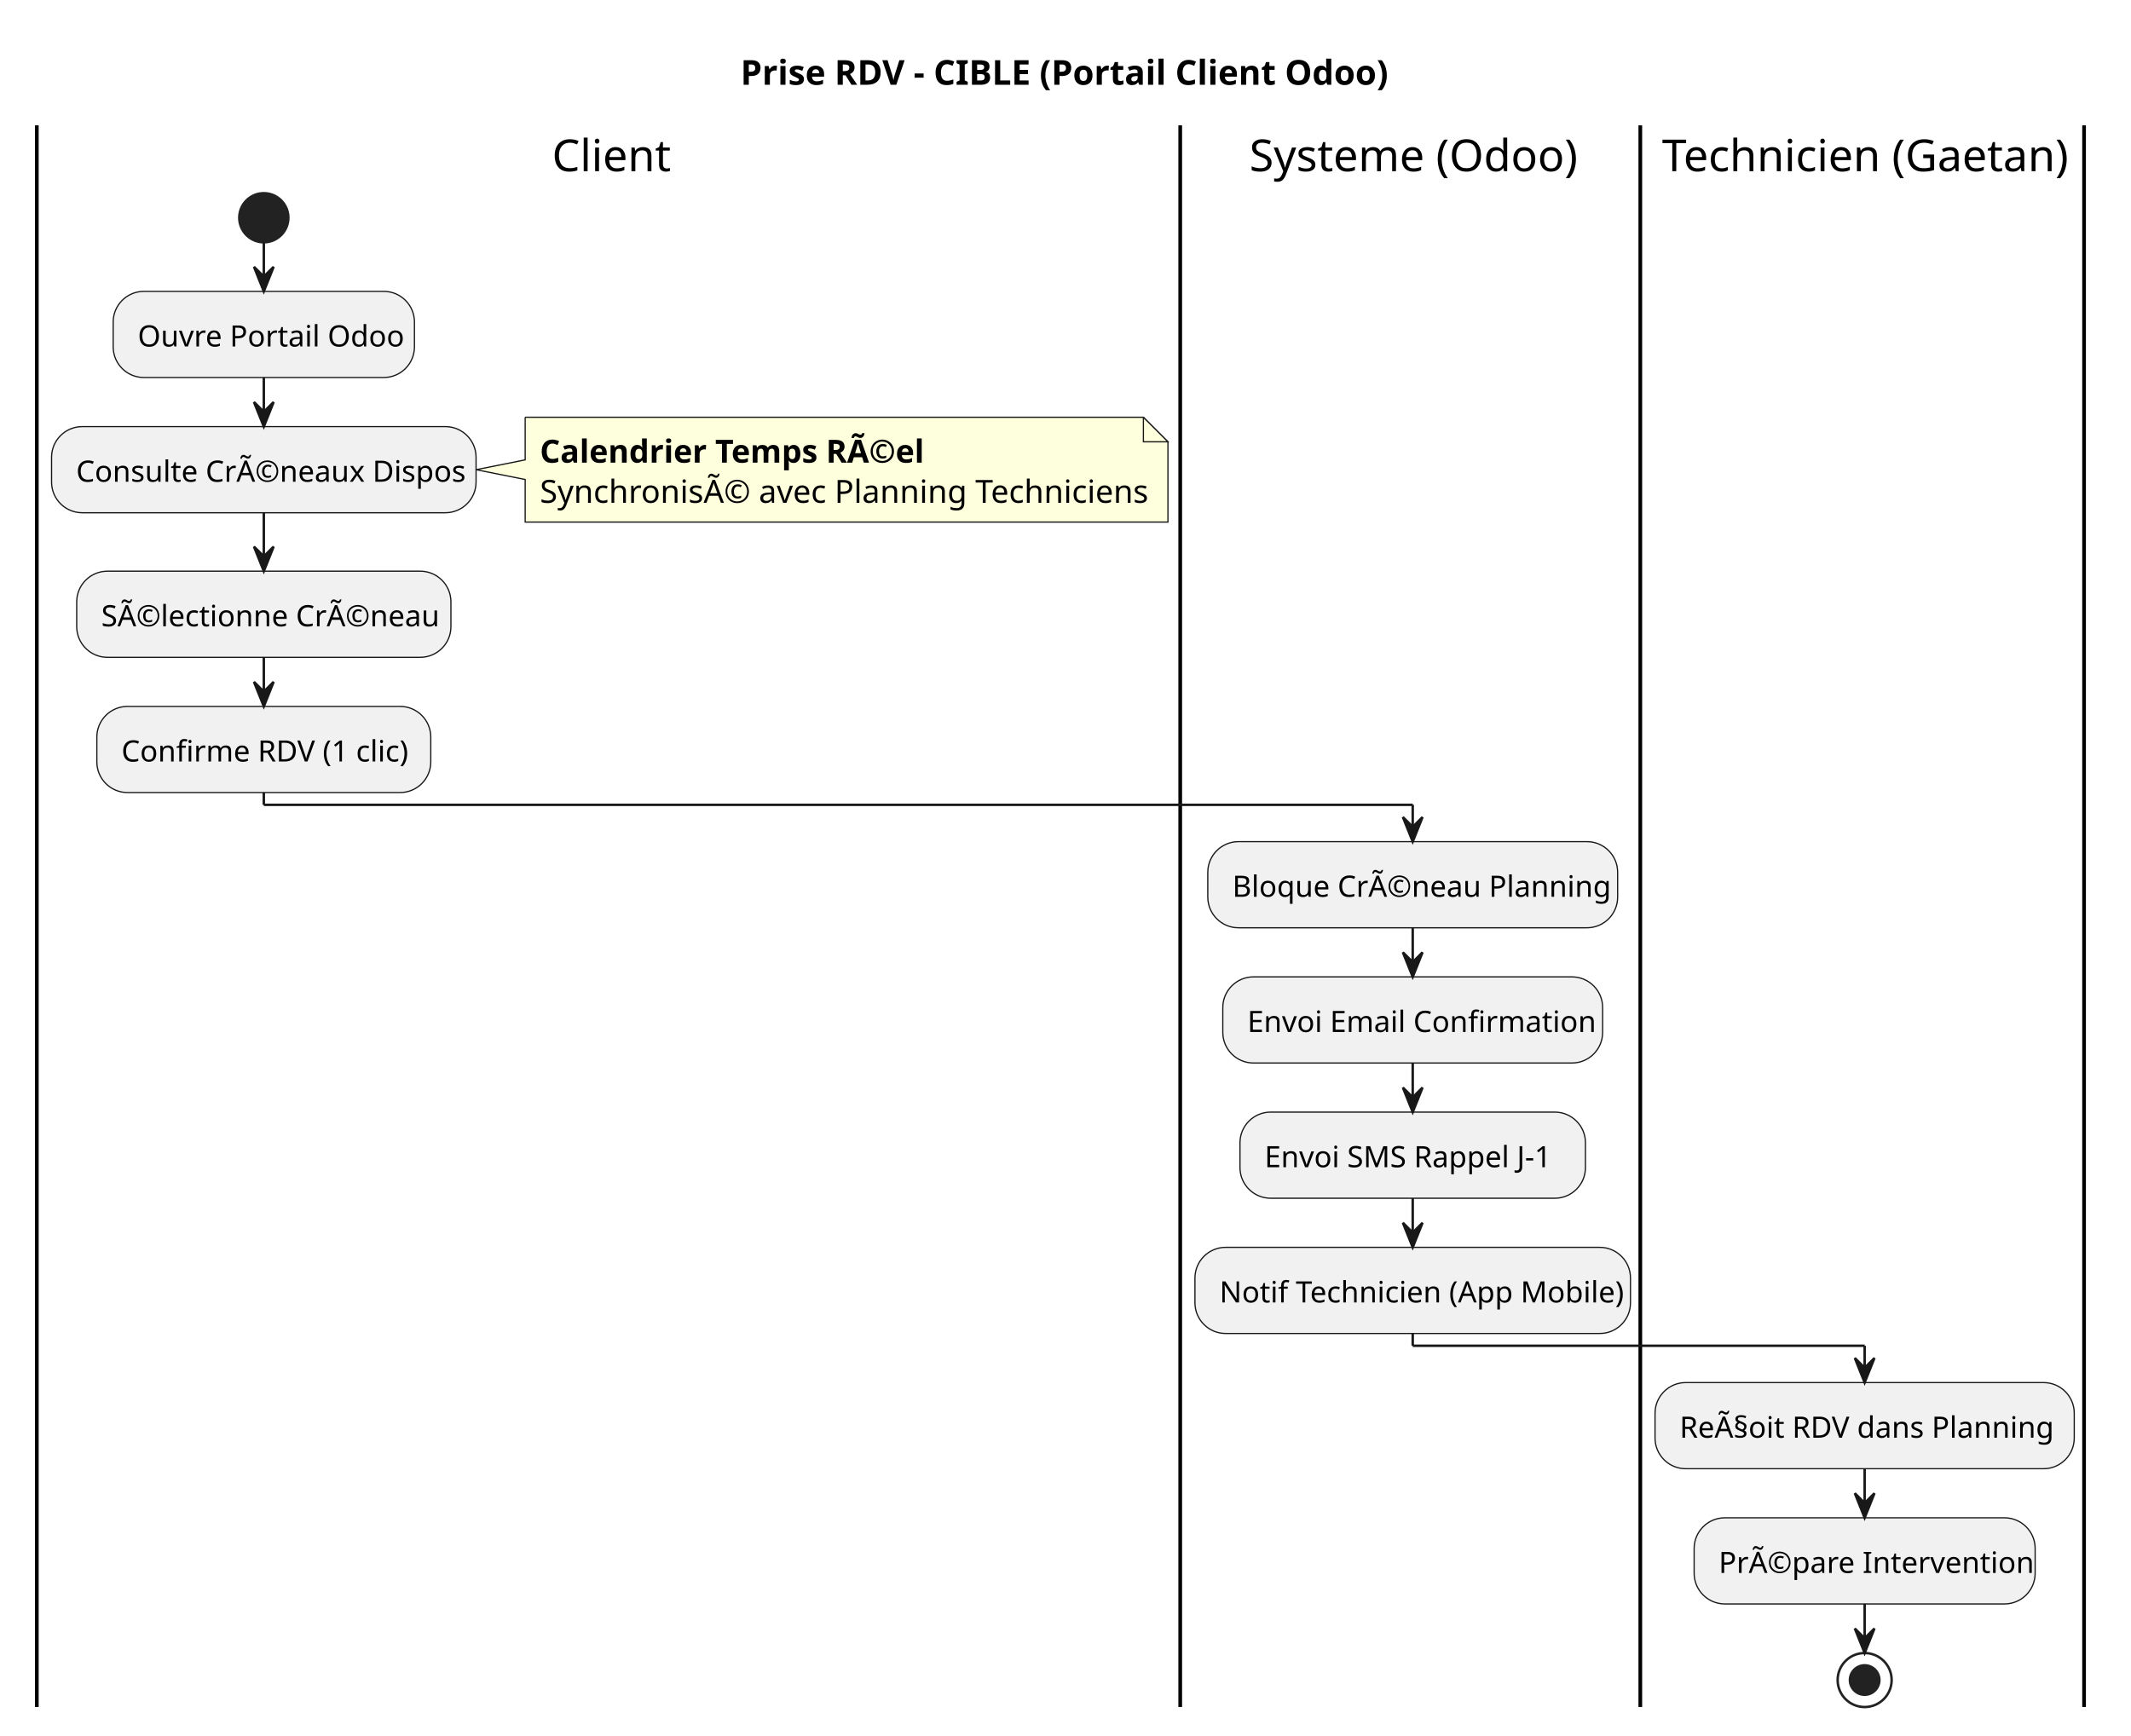
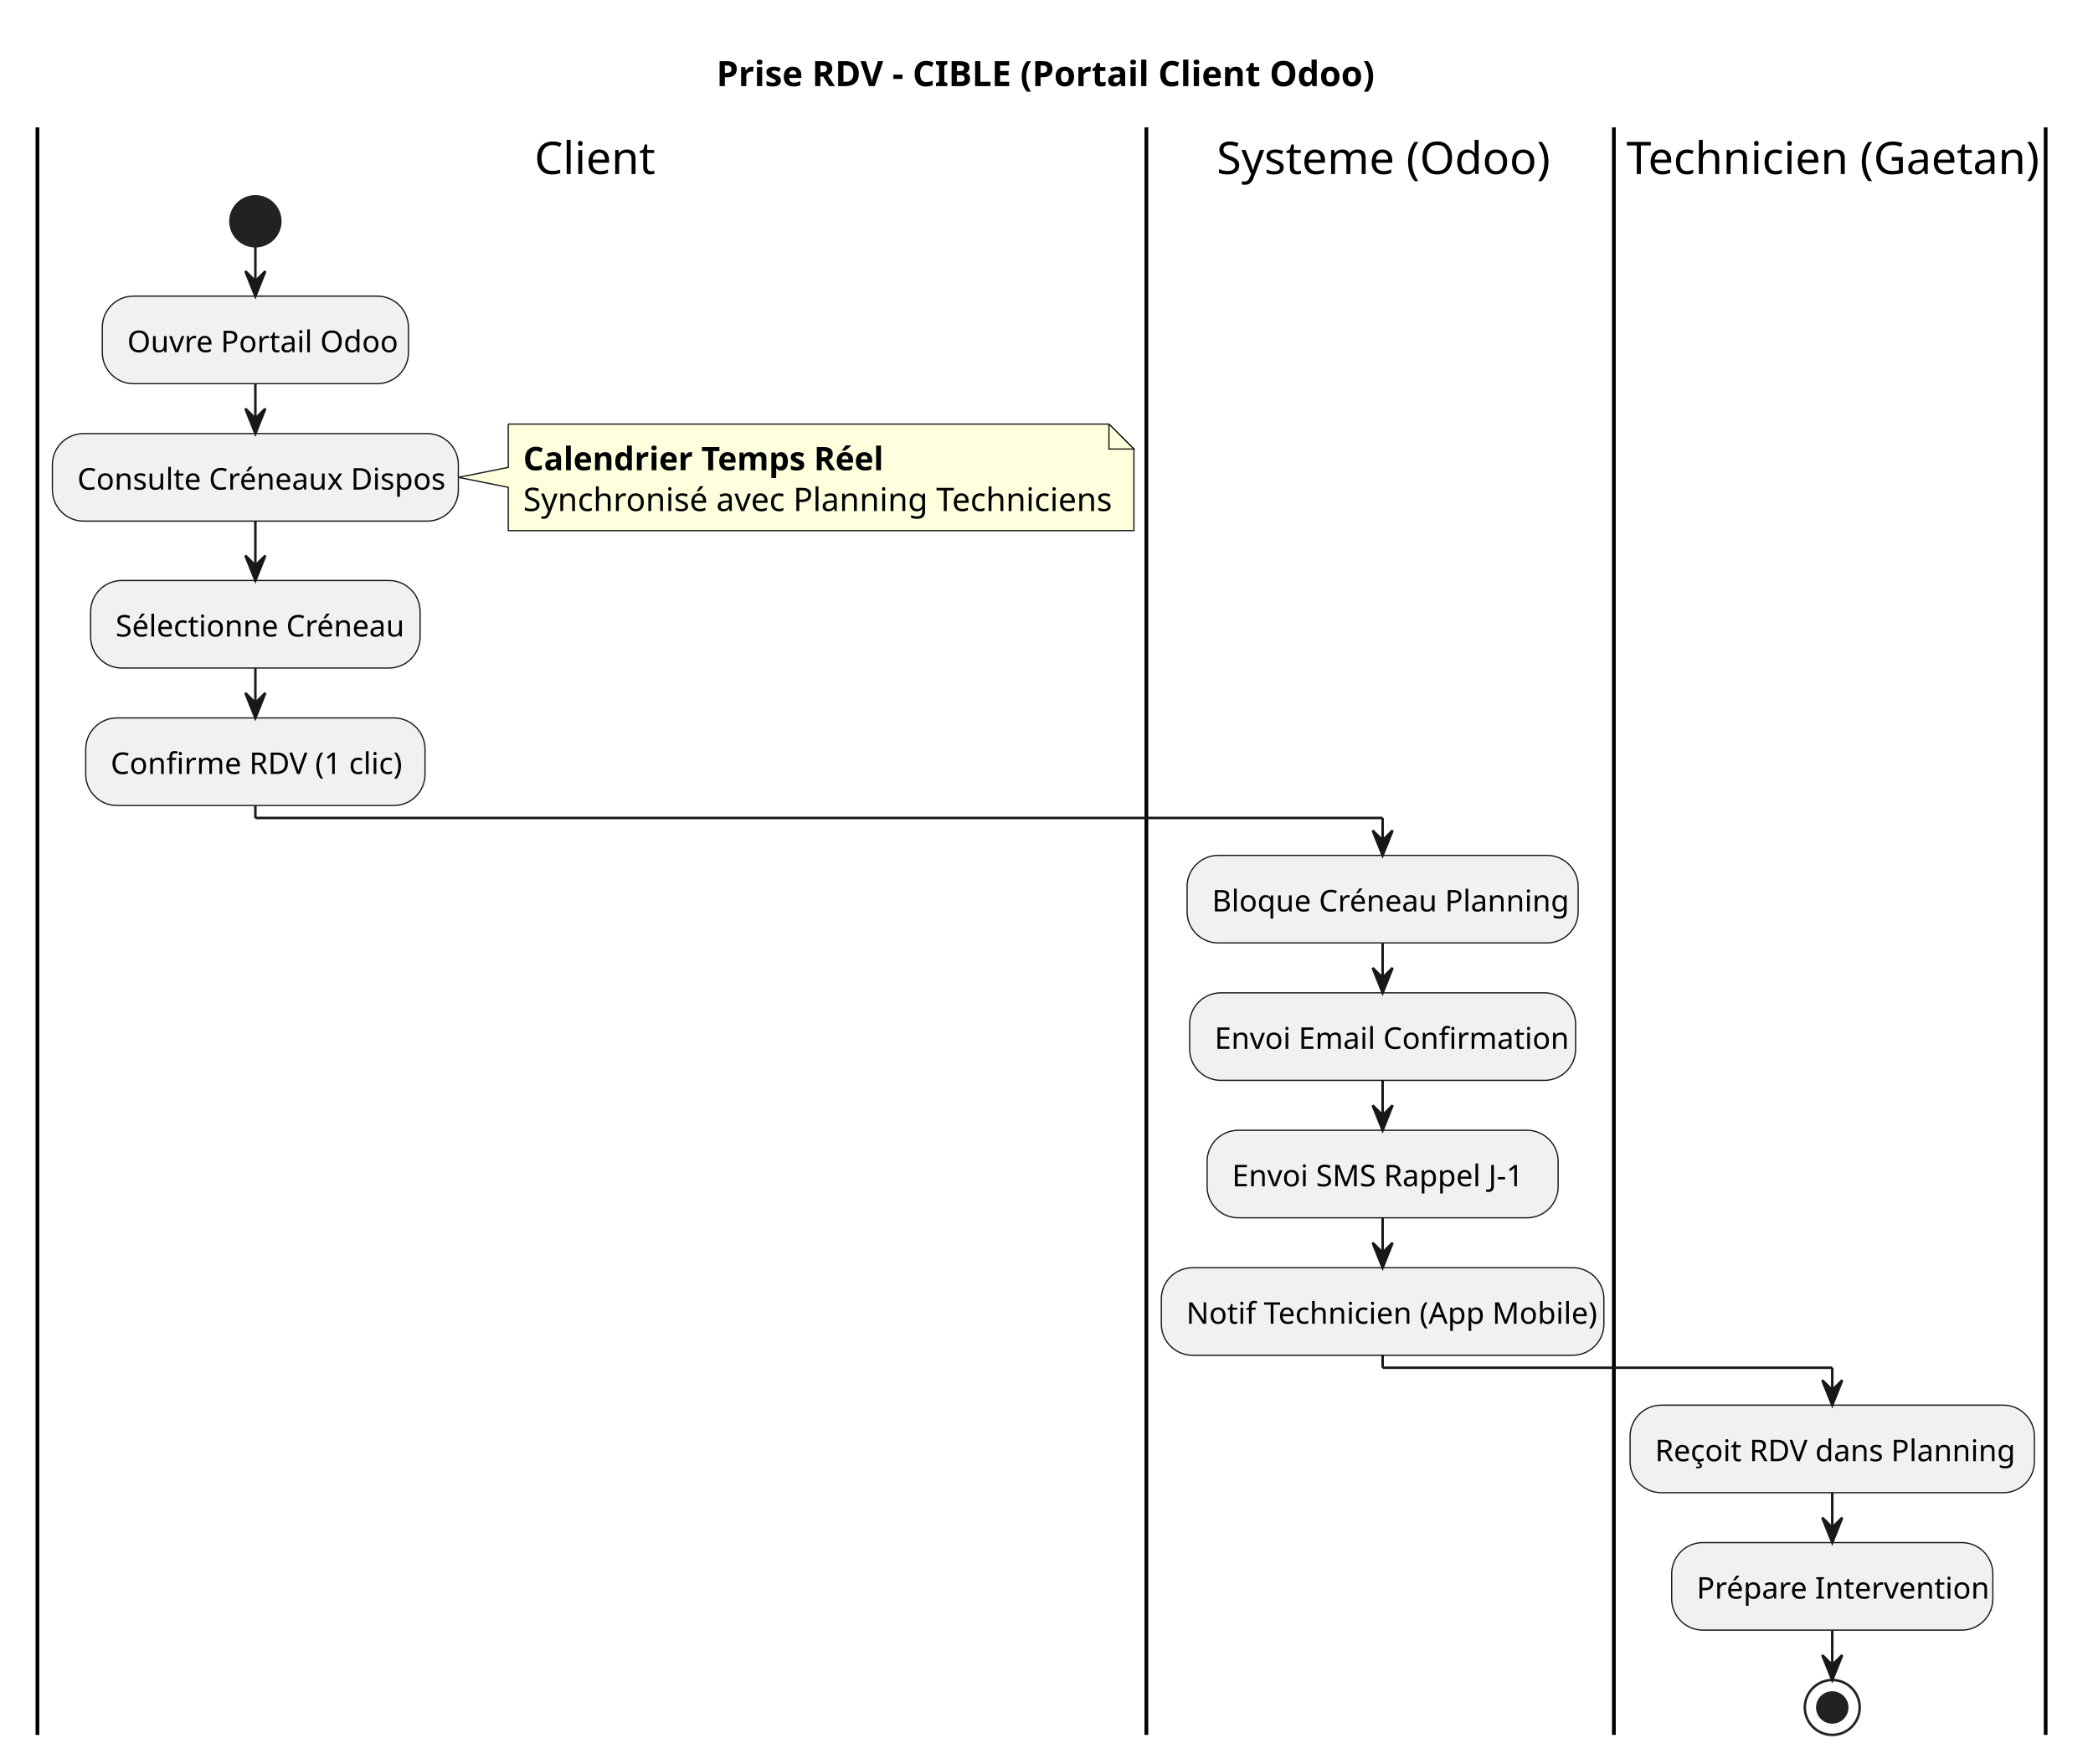
- <svg xmlns="http://www.w3.org/2000/svg" contentStyleType="text/css" height="707px" preserveAspectRatio="none" style="width:868px;height:707px;background:#FFFFFF;" version="1.1" viewBox="0 0 868 707" width="868px" zoomAndPan="magnify">
+ <svg xmlns="http://www.w3.org/2000/svg" contentStyleType="text/css" height="707px" preserveAspectRatio="none" style="width:839px;height:707px;background:#FFFFFF;" version="1.1" viewBox="0 0 839 707" width="839px" zoomAndPan="magnify">
  <defs />
  <g>
-     <text fill="#000000" font-family="sans-serif" font-size="14" font-weight="bold" lengthAdjust="spacing" textLength="262.131" x="301.628" y="34.533">Prise RDV - CIBLE (Portail Client Odoo)</text>
-     <rect fill="none" height="22.641" style="stroke:none;stroke-width:1;" width="835.386" x="15" y="51.065" />
-     <ellipse cx="107.456" cy="88.705" fill="#222222" rx="10" ry="10" style="stroke:#222222;stroke-width:1;" />
-     <rect fill="#F1F1F1" height="35.094" rx="12.5" ry="12.5" style="stroke:#181818;stroke-width:0.5;" width="122.715" x="46.099" y="118.705" />
-     <text fill="#000000" font-family="sans-serif" font-size="12" lengthAdjust="spacing" textLength="102.715" x="56.099" y="141.162">Ouvre Portail Odoo</text>
-     <path d="M213.912,169.994 L213.912,187.346 L193.912,191.346 L213.912,195.346 L213.912,212.697 A0,0 0 0 0 213.912,212.697 L475.729,212.697 A0,0 0 0 0 475.729,212.697 L475.729,179.994 L465.729,169.994 L213.912,169.994 A0,0 0 0 0 213.912,169.994 " fill="#FEFFDD" style="stroke:#181818;stroke-width:0.5;" />
-     <path d="M465.729,169.994 L465.729,179.994 L475.729,179.994 L465.729,169.994 " fill="#FEFFDD" style="stroke:#181818;stroke-width:0.5;" />
-     <text fill="#000000" font-family="sans-serif" font-size="13" font-weight="bold" lengthAdjust="spacing" textLength="152.623" x="219.912" y="188.489">Calendrier Temps RÃ©el</text>
-     <text fill="#000000" font-family="sans-serif" font-size="13" lengthAdjust="spacing" textLength="240.817" x="219.912" y="204.841">SynchronisÃ© avec Planning Techniciens</text>
-     <rect fill="#F1F1F1" height="35.094" rx="12.5" ry="12.5" style="stroke:#181818;stroke-width:0.5;" width="172.912" x="21" y="173.799" />
-     <text fill="#000000" font-family="sans-serif" font-size="12" lengthAdjust="spacing" textLength="152.912" x="31" y="196.256">Consulte CrÃ©neaux Dispos</text>
-     <rect fill="#F1F1F1" height="35.094" rx="12.5" ry="12.5" style="stroke:#181818;stroke-width:0.5;" width="152.422" x="31.245" y="232.697" />
-     <text fill="#000000" font-family="sans-serif" font-size="12" lengthAdjust="spacing" textLength="132.422" x="41.245" y="255.154">SÃ©lectionne CrÃ©neau</text>
-     <rect fill="#F1F1F1" height="35.094" rx="12.5" ry="12.5" style="stroke:#181818;stroke-width:0.5;" width="136.016" x="39.448" y="287.791" />
-     <text fill="#000000" font-family="sans-serif" font-size="12" lengthAdjust="spacing" textLength="116.016" x="49.448" y="310.248">Confirme RDV (1 clic)</text>
+     <text fill="#000000" font-family="sans-serif" font-size="14" font-weight="bold" lengthAdjust="spacing" textLength="262.131" x="287.195" y="34.533">Prise RDV - CIBLE (Portail Client Odoo)</text>
+     <rect fill="none" height="22.641" style="stroke:none;stroke-width:1;" width="806.52" x="15" y="51.065" />
+     <ellipse cx="102.37" cy="88.705" fill="#222222" rx="10" ry="10" style="stroke:#222222;stroke-width:1;" />
+     <rect fill="#F1F1F1" height="35.094" rx="12.5" ry="12.5" style="stroke:#181818;stroke-width:0.5;" width="122.715" x="41.013" y="118.705" />
+     <text fill="#000000" font-family="sans-serif" font-size="12" lengthAdjust="spacing" textLength="102.715" x="51.013" y="141.162">Ouvre Portail Odoo</text>
+     <path d="M203.74,169.994 L203.74,187.346 L183.74,191.346 L203.74,195.346 L203.74,212.697 A0,0 0 0 0 203.74,212.697 L454.538,212.697 A0,0 0 0 0 454.538,212.697 L454.538,179.994 L444.538,169.994 L203.74,169.994 A0,0 0 0 0 203.74,169.994 " fill="#FEFFDD" style="stroke:#181818;stroke-width:0.5;" />
+     <path d="M444.538,169.994 L444.538,179.994 L454.538,179.994 L444.538,169.994 " fill="#FEFFDD" style="stroke:#181818;stroke-width:0.5;" />
+     <text fill="#000000" font-family="sans-serif" font-size="13" font-weight="bold" lengthAdjust="spacing" textLength="140.886" x="209.74" y="188.489">Calendrier Temps Réel</text>
+     <text fill="#000000" font-family="sans-serif" font-size="13" lengthAdjust="spacing" textLength="229.798" x="209.74" y="204.841">Synchronisé avec Planning Techniciens</text>
+     <rect fill="#F1F1F1" height="35.094" rx="12.5" ry="12.5" style="stroke:#181818;stroke-width:0.5;" width="162.74" x="21" y="173.799" />
+     <text fill="#000000" font-family="sans-serif" font-size="12" lengthAdjust="spacing" textLength="142.74" x="31" y="196.256">Consulte Créneaux Dispos</text>
+     <rect fill="#F1F1F1" height="35.094" rx="12.5" ry="12.5" style="stroke:#181818;stroke-width:0.5;" width="132.078" x="36.331" y="232.697" />
+     <text fill="#000000" font-family="sans-serif" font-size="12" lengthAdjust="spacing" textLength="112.078" x="46.331" y="255.154">Sélectionne Créneau</text>
+     <rect fill="#F1F1F1" height="35.094" rx="12.5" ry="12.5" style="stroke:#181818;stroke-width:0.5;" width="136.016" x="34.362" y="287.791" />
+     <text fill="#000000" font-family="sans-serif" font-size="12" lengthAdjust="spacing" textLength="116.016" x="44.362" y="310.248">Confirme RDV (1 clic)</text>
    <line style="stroke:#000000;stroke-width:1.5;" x1="15" x2="15" y1="51.065" y2="695.447" />
-     <rect fill="#F1F1F1" height="35.094" rx="12.5" ry="12.5" style="stroke:#181818;stroke-width:0.5;" width="166.941" x="491.959" y="342.885" />
-     <text fill="#000000" font-family="sans-serif" font-size="12" lengthAdjust="spacing" textLength="146.941" x="501.959" y="365.342">Bloque CrÃ©neau Planning</text>
-     <rect fill="#F1F1F1" height="35.094" rx="12.5" ry="12.5" style="stroke:#181818;stroke-width:0.5;" width="154.719" x="498.07" y="397.978" />
-     <text fill="#000000" font-family="sans-serif" font-size="12" lengthAdjust="spacing" textLength="134.719" x="508.07" y="420.435">Envoi Email Confirmation</text>
-     <rect fill="#F1F1F1" height="35.094" rx="12.5" ry="12.5" style="stroke:#181818;stroke-width:0.5;" width="140.721" x="505.069" y="453.072" />
-     <text fill="#000000" font-family="sans-serif" font-size="12" lengthAdjust="spacing" textLength="120.721" x="515.069" y="475.529">Envoi SMS Rappel J-1</text>
-     <rect fill="#F1F1F1" height="35.094" rx="12.5" ry="12.5" style="stroke:#181818;stroke-width:0.5;" width="177.4" x="486.729" y="508.166" />
-     <text fill="#000000" font-family="sans-serif" font-size="12" lengthAdjust="spacing" textLength="157.4" x="496.729" y="530.623">Notif Technicien (App Mobile)</text>
-     <line style="stroke:#000000;stroke-width:1.5;" x1="480.729" x2="480.729" y1="51.065" y2="695.447" />
-     <rect fill="#F1F1F1" height="35.094" rx="12.5" ry="12.5" style="stroke:#181818;stroke-width:0.5;" width="170.756" x="674.13" y="563.26" />
-     <text fill="#000000" font-family="sans-serif" font-size="12" lengthAdjust="spacing" textLength="150.756" x="684.13" y="585.717">ReÃ§oit RDV dans Planning</text>
-     <rect fill="#F1F1F1" height="35.094" rx="12.5" ry="12.5" style="stroke:#181818;stroke-width:0.5;" width="138.904" x="690.056" y="618.354" />
-     <text fill="#000000" font-family="sans-serif" font-size="12" lengthAdjust="spacing" textLength="118.904" x="700.056" y="640.811">PrÃ©pare Intervention</text>
-     <ellipse cx="759.508" cy="684.447" fill="none" rx="11" ry="11" style="stroke:#222222;stroke-width:1;" />
-     <ellipse cx="759.508" cy="684.447" fill="#222222" rx="6" ry="6" style="stroke:#222222;stroke-width:1;" />
-     <line style="stroke:#000000;stroke-width:1.5;" x1="668.13" x2="668.13" y1="51.065" y2="695.447" />
-     <line style="stroke:#000000;stroke-width:1.5;" x1="848.886" x2="848.886" y1="51.065" y2="695.447" />
-     <line style="stroke:#181818;stroke-width:1;" x1="107.456" x2="107.456" y1="98.705" y2="118.705" />
-     <polygon fill="#181818" points="103.456,108.705,107.456,118.705,111.456,108.705,107.456,112.705" style="stroke:#181818;stroke-width:1;" />
-     <line style="stroke:#181818;stroke-width:1;" x1="107.456" x2="107.456" y1="153.799" y2="173.799" />
-     <polygon fill="#181818" points="103.456,163.799,107.456,173.799,111.456,163.799,107.456,167.799" style="stroke:#181818;stroke-width:1;" />
-     <line style="stroke:#181818;stroke-width:1;" x1="107.456" x2="107.456" y1="208.893" y2="232.697" />
-     <polygon fill="#181818" points="103.456,222.697,107.456,232.697,111.456,222.697,107.456,226.697" style="stroke:#181818;stroke-width:1;" />
-     <line style="stroke:#181818;stroke-width:1;" x1="107.456" x2="107.456" y1="267.791" y2="287.791" />
-     <polygon fill="#181818" points="103.456,277.791,107.456,287.791,111.456,277.791,107.456,281.791" style="stroke:#181818;stroke-width:1;" />
-     <line style="stroke:#181818;stroke-width:1;" x1="575.43" x2="575.43" y1="377.978" y2="397.978" />
-     <polygon fill="#181818" points="571.43,387.978,575.43,397.978,579.43,387.978,575.43,391.978" style="stroke:#181818;stroke-width:1;" />
-     <line style="stroke:#181818;stroke-width:1;" x1="575.43" x2="575.43" y1="433.072" y2="453.072" />
-     <polygon fill="#181818" points="571.43,443.072,575.43,453.072,579.43,443.072,575.43,447.072" style="stroke:#181818;stroke-width:1;" />
-     <line style="stroke:#181818;stroke-width:1;" x1="575.43" x2="575.43" y1="488.166" y2="508.166" />
-     <polygon fill="#181818" points="571.43,498.166,575.43,508.166,579.43,498.166,575.43,502.166" style="stroke:#181818;stroke-width:1;" />
-     <line style="stroke:#181818;stroke-width:1;" x1="759.508" x2="759.508" y1="598.354" y2="618.354" />
-     <polygon fill="#181818" points="755.508,608.354,759.508,618.354,763.508,608.354,759.508,612.354" style="stroke:#181818;stroke-width:1;" />
-     <line style="stroke:#181818;stroke-width:1;" x1="759.508" x2="759.508" y1="653.447" y2="673.447" />
-     <polygon fill="#181818" points="755.508,663.447,759.508,673.447,763.508,663.447,759.508,667.447" style="stroke:#181818;stroke-width:1;" />
-     <line style="stroke:#181818;stroke-width:1;" x1="107.456" x2="107.456" y1="322.885" y2="327.885" />
-     <line style="stroke:#181818;stroke-width:1;" x1="107.456" x2="575.43" y1="327.885" y2="327.885" />
-     <line style="stroke:#181818;stroke-width:1;" x1="575.43" x2="575.43" y1="327.885" y2="342.885" />
-     <polygon fill="#181818" points="571.43,332.885,575.43,342.885,579.43,332.885,575.43,336.885" style="stroke:#181818;stroke-width:1;" />
-     <line style="stroke:#181818;stroke-width:1;" x1="575.43" x2="575.43" y1="543.26" y2="548.26" />
-     <line style="stroke:#181818;stroke-width:1;" x1="575.43" x2="759.508" y1="548.26" y2="548.26" />
-     <line style="stroke:#181818;stroke-width:1;" x1="759.508" x2="759.508" y1="548.26" y2="563.26" />
-     <polygon fill="#181818" points="755.508,553.26,759.508,563.26,763.508,553.26,759.508,557.26" style="stroke:#181818;stroke-width:1;" />
-     <text fill="#000000" font-family="sans-serif" font-size="18" lengthAdjust="spacing" textLength="46.02" x="224.855" y="69.75">Client</text>
-     <text fill="#000000" font-family="sans-serif" font-size="18" lengthAdjust="spacing" textLength="131.045" x="508.907" y="69.75">Systeme (Odoo)</text>
-     <text fill="#000000" font-family="sans-serif" font-size="18" lengthAdjust="spacing" textLength="163.081" x="676.967" y="69.75">Technicien (Gaetan)</text>
+     <rect fill="#F1F1F1" height="35.094" rx="12.5" ry="12.5" style="stroke:#181818;stroke-width:0.5;" width="156.769" x="475.853" y="342.885" />
+     <text fill="#000000" font-family="sans-serif" font-size="12" lengthAdjust="spacing" textLength="136.769" x="485.853" y="365.342">Bloque Créneau Planning</text>
+     <rect fill="#F1F1F1" height="35.094" rx="12.5" ry="12.5" style="stroke:#181818;stroke-width:0.5;" width="154.719" x="476.879" y="397.978" />
+     <text fill="#000000" font-family="sans-serif" font-size="12" lengthAdjust="spacing" textLength="134.719" x="486.879" y="420.435">Envoi Email Confirmation</text>
+     <rect fill="#F1F1F1" height="35.094" rx="12.5" ry="12.5" style="stroke:#181818;stroke-width:0.5;" width="140.721" x="483.878" y="453.072" />
+     <text fill="#000000" font-family="sans-serif" font-size="12" lengthAdjust="spacing" textLength="120.721" x="493.878" y="475.529">Envoi SMS Rappel J-1</text>
+     <rect fill="#F1F1F1" height="35.094" rx="12.5" ry="12.5" style="stroke:#181818;stroke-width:0.5;" width="177.4" x="465.538" y="508.166" />
+     <text fill="#000000" font-family="sans-serif" font-size="12" lengthAdjust="spacing" textLength="157.4" x="475.538" y="530.623">Notif Technicien (App Mobile)</text>
+     <line style="stroke:#000000;stroke-width:1.5;" x1="459.538" x2="459.538" y1="51.065" y2="695.447" />
+     <rect fill="#F1F1F1" height="35.094" rx="12.5" ry="12.5" style="stroke:#181818;stroke-width:0.5;" width="162.078" x="653.44" y="563.26" />
+     <text fill="#000000" font-family="sans-serif" font-size="12" lengthAdjust="spacing" textLength="142.078" x="663.44" y="585.717">Reçoit RDV dans Planning</text>
+     <rect fill="#F1F1F1" height="35.094" rx="12.5" ry="12.5" style="stroke:#181818;stroke-width:0.5;" width="128.732" x="670.113" y="618.354" />
+     <text fill="#000000" font-family="sans-serif" font-size="12" lengthAdjust="spacing" textLength="108.732" x="680.113" y="640.811">Prépare Intervention</text>
+     <ellipse cx="734.479" cy="684.447" fill="none" rx="11" ry="11" style="stroke:#222222;stroke-width:1;" />
+     <ellipse cx="734.479" cy="684.447" fill="#222222" rx="6" ry="6" style="stroke:#222222;stroke-width:1;" />
+     <line style="stroke:#000000;stroke-width:1.5;" x1="646.938" x2="646.938" y1="51.065" y2="695.447" />
+     <line style="stroke:#000000;stroke-width:1.5;" x1="820.019" x2="820.019" y1="51.065" y2="695.447" />
+     <line style="stroke:#181818;stroke-width:1;" x1="102.37" x2="102.37" y1="98.705" y2="118.705" />
+     <polygon fill="#181818" points="98.37,108.705,102.37,118.705,106.37,108.705,102.37,112.705" style="stroke:#181818;stroke-width:1;" />
+     <line style="stroke:#181818;stroke-width:1;" x1="102.37" x2="102.37" y1="153.799" y2="173.799" />
+     <polygon fill="#181818" points="98.37,163.799,102.37,173.799,106.37,163.799,102.37,167.799" style="stroke:#181818;stroke-width:1;" />
+     <line style="stroke:#181818;stroke-width:1;" x1="102.37" x2="102.37" y1="208.893" y2="232.697" />
+     <polygon fill="#181818" points="98.37,222.697,102.37,232.697,106.37,222.697,102.37,226.697" style="stroke:#181818;stroke-width:1;" />
+     <line style="stroke:#181818;stroke-width:1;" x1="102.37" x2="102.37" y1="267.791" y2="287.791" />
+     <polygon fill="#181818" points="98.37,277.791,102.37,287.791,106.37,277.791,102.37,281.791" style="stroke:#181818;stroke-width:1;" />
+     <line style="stroke:#181818;stroke-width:1;" x1="554.238" x2="554.238" y1="377.978" y2="397.978" />
+     <polygon fill="#181818" points="550.238,387.978,554.238,397.978,558.238,387.978,554.238,391.978" style="stroke:#181818;stroke-width:1;" />
+     <line style="stroke:#181818;stroke-width:1;" x1="554.238" x2="554.238" y1="433.072" y2="453.072" />
+     <polygon fill="#181818" points="550.238,443.072,554.238,453.072,558.238,443.072,554.238,447.072" style="stroke:#181818;stroke-width:1;" />
+     <line style="stroke:#181818;stroke-width:1;" x1="554.238" x2="554.238" y1="488.166" y2="508.166" />
+     <polygon fill="#181818" points="550.238,498.166,554.238,508.166,558.238,498.166,554.238,502.166" style="stroke:#181818;stroke-width:1;" />
+     <line style="stroke:#181818;stroke-width:1;" x1="734.479" x2="734.479" y1="598.354" y2="618.354" />
+     <polygon fill="#181818" points="730.479,608.354,734.479,618.354,738.479,608.354,734.479,612.354" style="stroke:#181818;stroke-width:1;" />
+     <line style="stroke:#181818;stroke-width:1;" x1="734.479" x2="734.479" y1="653.447" y2="673.447" />
+     <polygon fill="#181818" points="730.479,663.447,734.479,673.447,738.479,663.447,734.479,667.447" style="stroke:#181818;stroke-width:1;" />
+     <line style="stroke:#181818;stroke-width:1;" x1="102.37" x2="102.37" y1="322.885" y2="327.885" />
+     <line style="stroke:#181818;stroke-width:1;" x1="102.37" x2="554.238" y1="327.885" y2="327.885" />
+     <line style="stroke:#181818;stroke-width:1;" x1="554.238" x2="554.238" y1="327.885" y2="342.885" />
+     <polygon fill="#181818" points="550.238,332.885,554.238,342.885,558.238,332.885,554.238,336.885" style="stroke:#181818;stroke-width:1;" />
+     <line style="stroke:#181818;stroke-width:1;" x1="554.238" x2="554.238" y1="543.26" y2="548.26" />
+     <line style="stroke:#181818;stroke-width:1;" x1="554.238" x2="734.479" y1="548.26" y2="548.26" />
+     <line style="stroke:#181818;stroke-width:1;" x1="734.479" x2="734.479" y1="548.26" y2="563.26" />
+     <polygon fill="#181818" points="730.479,553.26,734.479,563.26,738.479,553.26,734.479,557.26" style="stroke:#181818;stroke-width:1;" />
+     <text fill="#000000" font-family="sans-serif" font-size="18" lengthAdjust="spacing" textLength="46.02" x="214.259" y="69.75">Client</text>
+     <text fill="#000000" font-family="sans-serif" font-size="18" lengthAdjust="spacing" textLength="131.045" x="487.716" y="69.75">Systeme (Odoo)</text>
+     <text fill="#000000" font-family="sans-serif" font-size="18" lengthAdjust="spacing" textLength="163.081" x="651.938" y="69.75">Technicien (Gaetan)</text>
  </g>
</svg>
